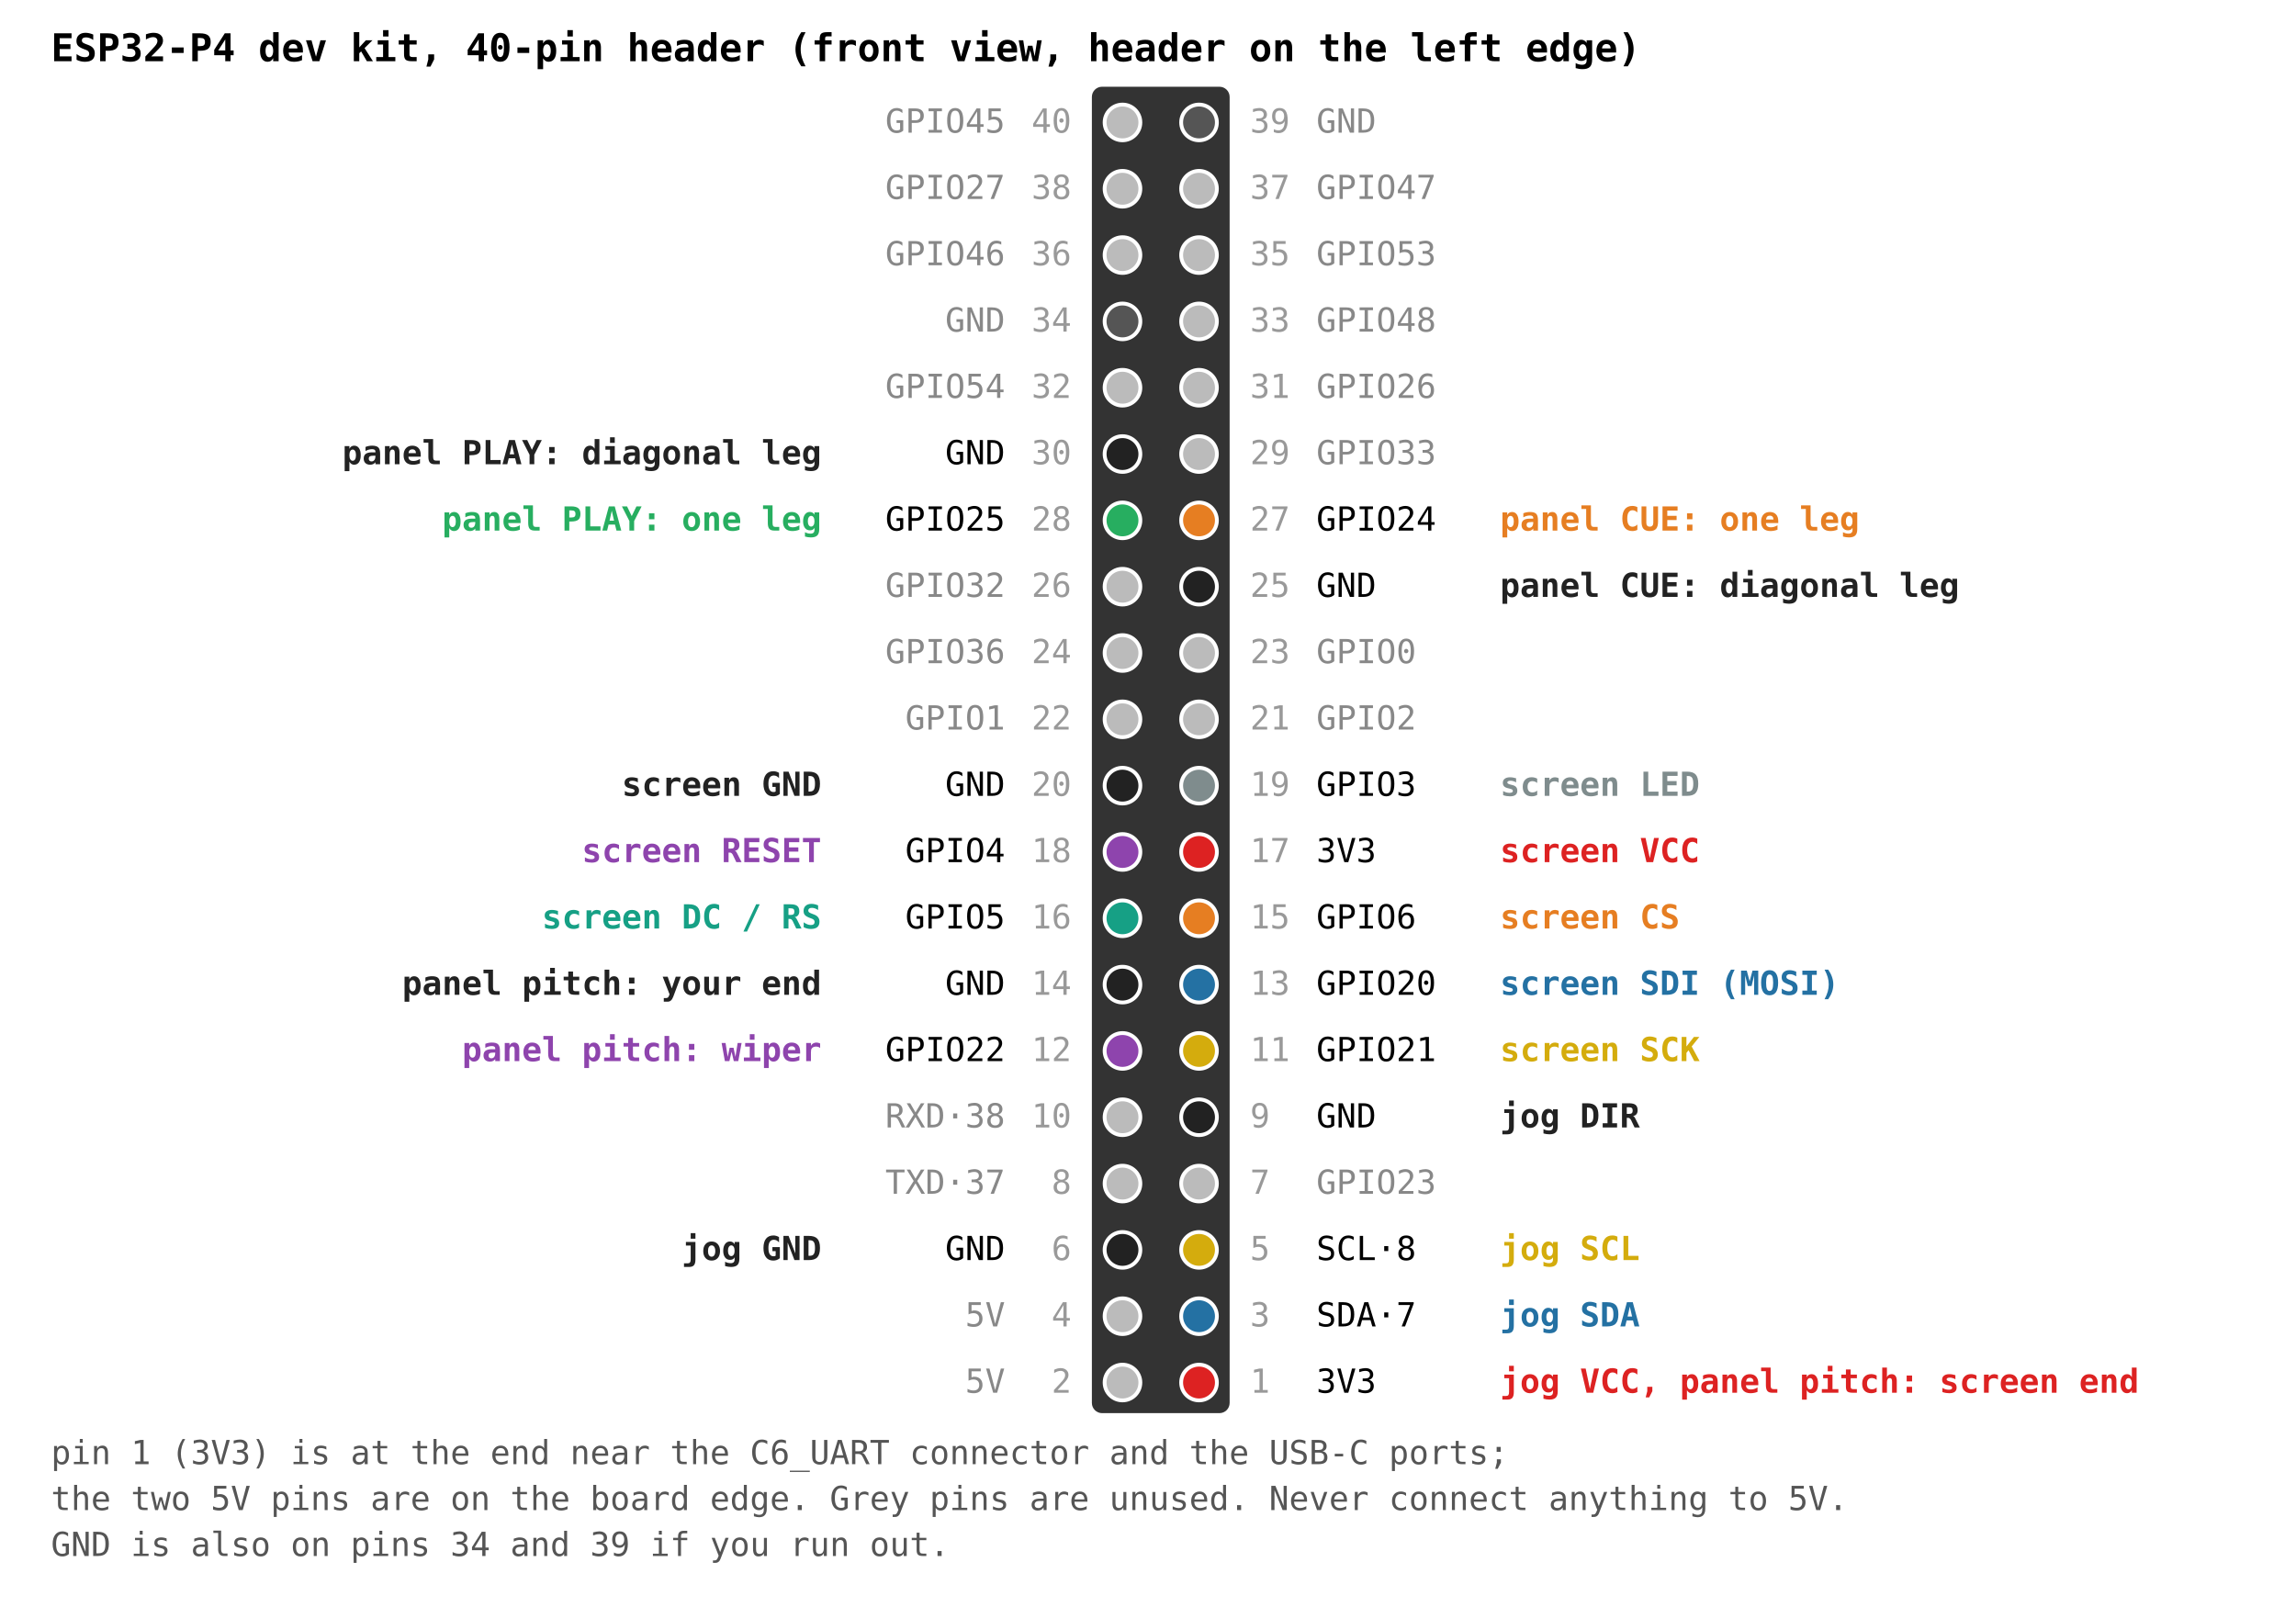
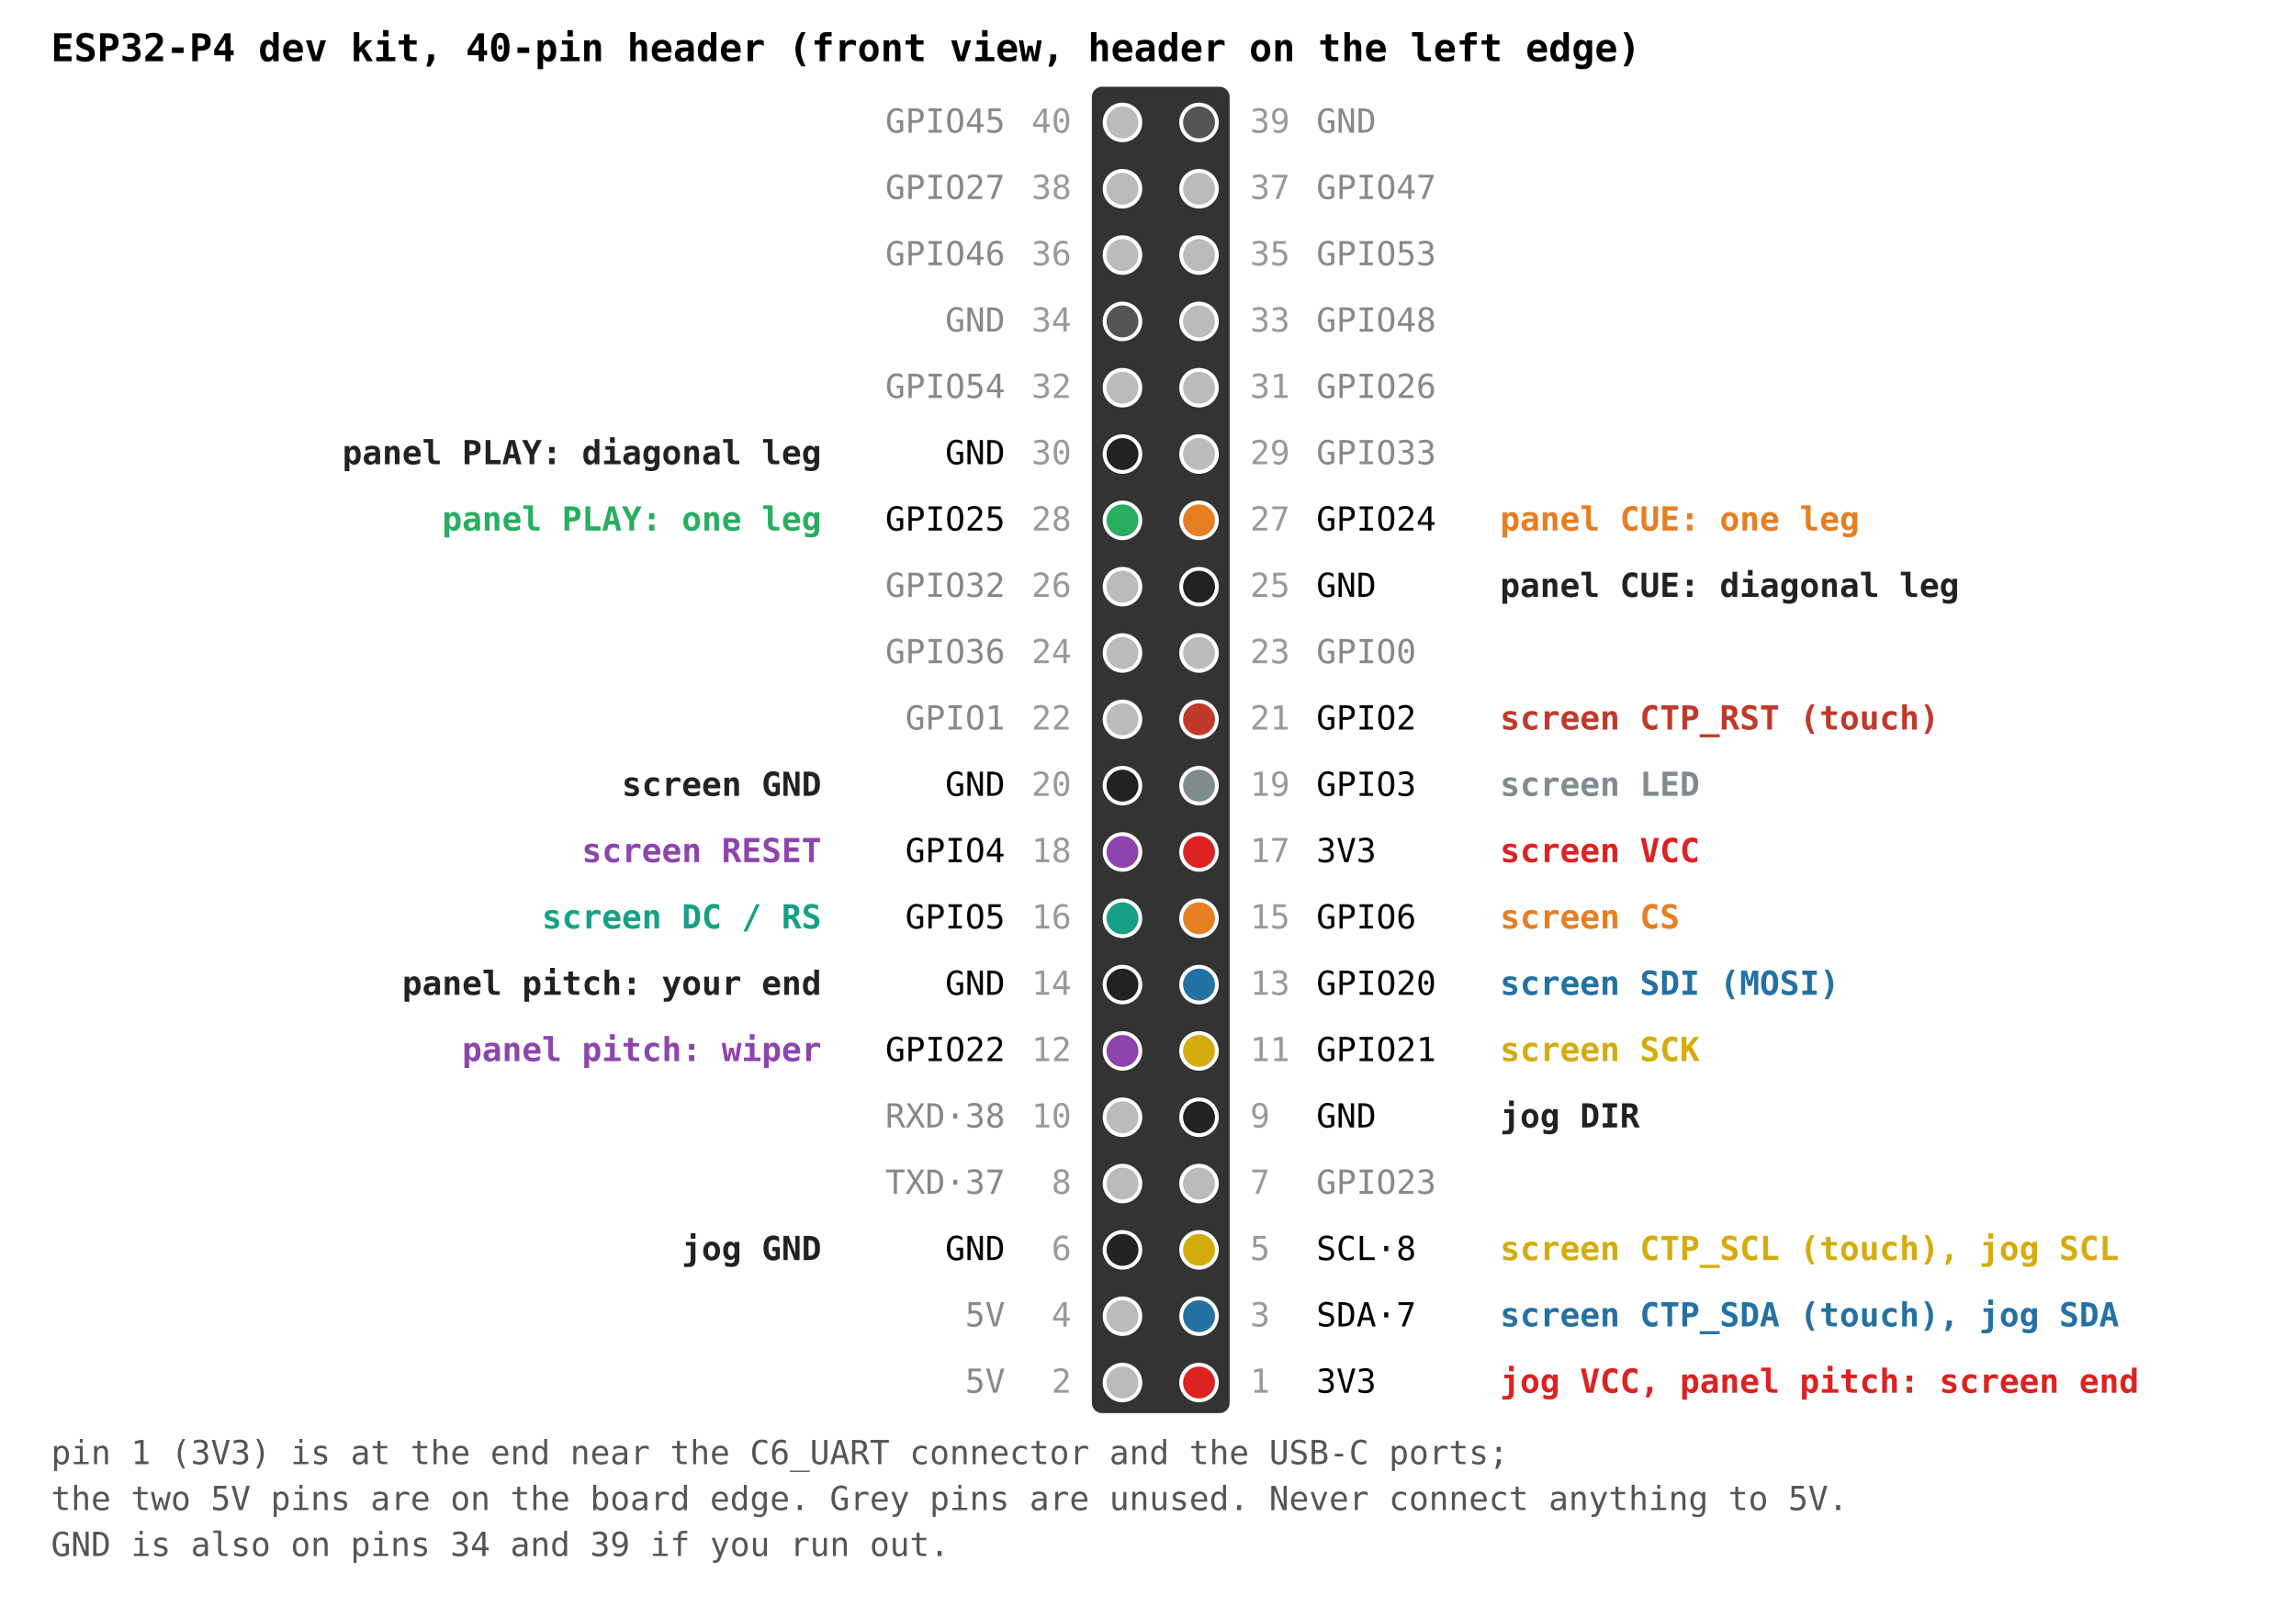
<svg xmlns="http://www.w3.org/2000/svg" viewBox="0 0 900 630" width="900" height="630" font-family="ui-monospace, Menlo, Consolas, monospace" font-size="13">
  <rect width="900" height="630" fill="#fff" />
  <text x="20" y="24" font-size="15" font-weight="bold">ESP32-P4 dev kit, 40-pin header (front view, header on the left edge)</text>
  <rect x="428" y="34" width="54" height="520" rx="4" fill="#333" />
  <circle cx="440" cy="542" r="7" fill="#bbb" stroke="#fff" stroke-width="1.5" />
  <text x="420" y="546" text-anchor="end" fill="#999">2</text>
  <text x="394" y="546" text-anchor="end" fill="#888">5V</text>
  <circle cx="470" cy="542" r="7" fill="#d22" stroke="#fff" stroke-width="1.5" />
  <text x="490" y="546" fill="#999">1</text>
  <text x="516" y="546" fill="#000">3V3</text>
  <text x="588" y="546" font-weight="bold" fill="#d22">jog VCC, panel pitch: screen end</text>
  <circle cx="440" cy="516" r="7" fill="#bbb" stroke="#fff" stroke-width="1.5" />
  <text x="420" y="520" text-anchor="end" fill="#999">4</text>
  <text x="394" y="520" text-anchor="end" fill="#888">5V</text>
  <circle cx="470" cy="516" r="7" fill="#2471a3" stroke="#fff" stroke-width="1.5" />
  <text x="490" y="520" fill="#999">3</text>
  <text x="516" y="520" fill="#000">SDA·7</text>
-   <text x="588" y="520" font-weight="bold" fill="#2471a3">jog SDA</text>
+   <text x="588" y="520" font-weight="bold" fill="#2471a3">screen CTP_SDA (touch), jog SDA</text>
  <circle cx="440" cy="490" r="7" fill="#222" stroke="#fff" stroke-width="1.5" />
  <text x="420" y="494" text-anchor="end" fill="#999">6</text>
  <text x="394" y="494" text-anchor="end" fill="#000">GND</text>
  <text x="322" y="494" text-anchor="end" font-weight="bold" fill="#222">jog GND</text>
  <circle cx="470" cy="490" r="7" fill="#d4ac0d" stroke="#fff" stroke-width="1.5" />
  <text x="490" y="494" fill="#999">5</text>
  <text x="516" y="494" fill="#000">SCL·8</text>
-   <text x="588" y="494" font-weight="bold" fill="#d4ac0d">jog SCL</text>
+   <text x="588" y="494" font-weight="bold" fill="#d4ac0d">screen CTP_SCL (touch), jog SCL</text>
  <circle cx="440" cy="464" r="7" fill="#bbb" stroke="#fff" stroke-width="1.5" />
  <text x="420" y="468" text-anchor="end" fill="#999">8</text>
  <text x="394" y="468" text-anchor="end" fill="#888">TXD·37</text>
  <circle cx="470" cy="464" r="7" fill="#bbb" stroke="#fff" stroke-width="1.5" />
  <text x="490" y="468" fill="#999">7</text>
  <text x="516" y="468" fill="#888">GPIO23</text>
  <circle cx="440" cy="438" r="7" fill="#bbb" stroke="#fff" stroke-width="1.5" />
  <text x="420" y="442" text-anchor="end" fill="#999">10</text>
  <text x="394" y="442" text-anchor="end" fill="#888">RXD·38</text>
  <circle cx="470" cy="438" r="7" fill="#222" stroke="#fff" stroke-width="1.5" />
  <text x="490" y="442" fill="#999">9</text>
  <text x="516" y="442" fill="#000">GND</text>
  <text x="588" y="442" font-weight="bold" fill="#222">jog DIR</text>
  <circle cx="440" cy="412" r="7" fill="#8e44ad" stroke="#fff" stroke-width="1.5" />
  <text x="420" y="416" text-anchor="end" fill="#999">12</text>
  <text x="394" y="416" text-anchor="end" fill="#000">GPIO22</text>
  <text x="322" y="416" text-anchor="end" font-weight="bold" fill="#8e44ad">panel pitch: wiper</text>
  <circle cx="470" cy="412" r="7" fill="#d4ac0d" stroke="#fff" stroke-width="1.5" />
  <text x="490" y="416" fill="#999">11</text>
  <text x="516" y="416" fill="#000">GPIO21</text>
  <text x="588" y="416" font-weight="bold" fill="#d4ac0d">screen SCK</text>
  <circle cx="440" cy="386" r="7" fill="#222" stroke="#fff" stroke-width="1.5" />
  <text x="420" y="390" text-anchor="end" fill="#999">14</text>
  <text x="394" y="390" text-anchor="end" fill="#000">GND</text>
  <text x="322" y="390" text-anchor="end" font-weight="bold" fill="#222">panel pitch: your end</text>
  <circle cx="470" cy="386" r="7" fill="#2471a3" stroke="#fff" stroke-width="1.5" />
  <text x="490" y="390" fill="#999">13</text>
  <text x="516" y="390" fill="#000">GPIO20</text>
  <text x="588" y="390" font-weight="bold" fill="#2471a3">screen SDI (MOSI)</text>
  <circle cx="440" cy="360" r="7" fill="#16a085" stroke="#fff" stroke-width="1.5" />
  <text x="420" y="364" text-anchor="end" fill="#999">16</text>
  <text x="394" y="364" text-anchor="end" fill="#000">GPIO5</text>
  <text x="322" y="364" text-anchor="end" font-weight="bold" fill="#16a085">screen DC / RS</text>
  <circle cx="470" cy="360" r="7" fill="#e67e22" stroke="#fff" stroke-width="1.5" />
  <text x="490" y="364" fill="#999">15</text>
  <text x="516" y="364" fill="#000">GPIO6</text>
  <text x="588" y="364" font-weight="bold" fill="#e67e22">screen CS</text>
  <circle cx="440" cy="334" r="7" fill="#8e44ad" stroke="#fff" stroke-width="1.5" />
  <text x="420" y="338" text-anchor="end" fill="#999">18</text>
  <text x="394" y="338" text-anchor="end" fill="#000">GPIO4</text>
  <text x="322" y="338" text-anchor="end" font-weight="bold" fill="#8e44ad">screen RESET</text>
  <circle cx="470" cy="334" r="7" fill="#d22" stroke="#fff" stroke-width="1.5" />
  <text x="490" y="338" fill="#999">17</text>
  <text x="516" y="338" fill="#000">3V3</text>
  <text x="588" y="338" font-weight="bold" fill="#d22">screen VCC</text>
  <circle cx="440" cy="308" r="7" fill="#222" stroke="#fff" stroke-width="1.5" />
  <text x="420" y="312" text-anchor="end" fill="#999">20</text>
  <text x="394" y="312" text-anchor="end" fill="#000">GND</text>
  <text x="322" y="312" text-anchor="end" font-weight="bold" fill="#222">screen GND</text>
  <circle cx="470" cy="308" r="7" fill="#7f8c8d" stroke="#fff" stroke-width="1.5" />
  <text x="490" y="312" fill="#999">19</text>
  <text x="516" y="312" fill="#000">GPIO3</text>
  <text x="588" y="312" font-weight="bold" fill="#7f8c8d">screen LED</text>
  <circle cx="440" cy="282" r="7" fill="#bbb" stroke="#fff" stroke-width="1.5" />
  <text x="420" y="286" text-anchor="end" fill="#999">22</text>
  <text x="394" y="286" text-anchor="end" fill="#888">GPIO1</text>
-   <circle cx="470" cy="282" r="7" fill="#bbb" stroke="#fff" stroke-width="1.5" />
+   <circle cx="470" cy="282" r="7" fill="#c0392b" stroke="#fff" stroke-width="1.5" />
  <text x="490" y="286" fill="#999">21</text>
-   <text x="516" y="286" fill="#888">GPIO2</text>
+   <text x="516" y="286" fill="#000">GPIO2</text>
+   <text x="588" y="286" font-weight="bold" fill="#c0392b">screen CTP_RST (touch)</text>
  <circle cx="440" cy="256" r="7" fill="#bbb" stroke="#fff" stroke-width="1.5" />
  <text x="420" y="260" text-anchor="end" fill="#999">24</text>
  <text x="394" y="260" text-anchor="end" fill="#888">GPIO36</text>
  <circle cx="470" cy="256" r="7" fill="#bbb" stroke="#fff" stroke-width="1.5" />
  <text x="490" y="260" fill="#999">23</text>
  <text x="516" y="260" fill="#888">GPIO0</text>
  <circle cx="440" cy="230" r="7" fill="#bbb" stroke="#fff" stroke-width="1.5" />
  <text x="420" y="234" text-anchor="end" fill="#999">26</text>
  <text x="394" y="234" text-anchor="end" fill="#888">GPIO32</text>
  <circle cx="470" cy="230" r="7" fill="#222" stroke="#fff" stroke-width="1.5" />
  <text x="490" y="234" fill="#999">25</text>
  <text x="516" y="234" fill="#000">GND</text>
  <text x="588" y="234" font-weight="bold" fill="#222">panel CUE: diagonal leg</text>
  <circle cx="440" cy="204" r="7" fill="#27ae60" stroke="#fff" stroke-width="1.5" />
  <text x="420" y="208" text-anchor="end" fill="#999">28</text>
  <text x="394" y="208" text-anchor="end" fill="#000">GPIO25</text>
  <text x="322" y="208" text-anchor="end" font-weight="bold" fill="#27ae60">panel PLAY: one leg</text>
  <circle cx="470" cy="204" r="7" fill="#e67e22" stroke="#fff" stroke-width="1.5" />
  <text x="490" y="208" fill="#999">27</text>
  <text x="516" y="208" fill="#000">GPIO24</text>
  <text x="588" y="208" font-weight="bold" fill="#e67e22">panel CUE: one leg</text>
  <circle cx="440" cy="178" r="7" fill="#222" stroke="#fff" stroke-width="1.5" />
  <text x="420" y="182" text-anchor="end" fill="#999">30</text>
  <text x="394" y="182" text-anchor="end" fill="#000">GND</text>
  <text x="322" y="182" text-anchor="end" font-weight="bold" fill="#222">panel PLAY: diagonal leg</text>
  <circle cx="470" cy="178" r="7" fill="#bbb" stroke="#fff" stroke-width="1.5" />
  <text x="490" y="182" fill="#999">29</text>
  <text x="516" y="182" fill="#888">GPIO33</text>
  <circle cx="440" cy="152" r="7" fill="#bbb" stroke="#fff" stroke-width="1.5" />
  <text x="420" y="156" text-anchor="end" fill="#999">32</text>
  <text x="394" y="156" text-anchor="end" fill="#888">GPIO54</text>
  <circle cx="470" cy="152" r="7" fill="#bbb" stroke="#fff" stroke-width="1.5" />
  <text x="490" y="156" fill="#999">31</text>
  <text x="516" y="156" fill="#888">GPIO26</text>
  <circle cx="440" cy="126" r="7" fill="#555" stroke="#fff" stroke-width="1.5" />
  <text x="420" y="130" text-anchor="end" fill="#999">34</text>
  <text x="394" y="130" text-anchor="end" fill="#888">GND</text>
  <circle cx="470" cy="126" r="7" fill="#bbb" stroke="#fff" stroke-width="1.5" />
  <text x="490" y="130" fill="#999">33</text>
  <text x="516" y="130" fill="#888">GPIO48</text>
  <circle cx="440" cy="100" r="7" fill="#bbb" stroke="#fff" stroke-width="1.5" />
  <text x="420" y="104" text-anchor="end" fill="#999">36</text>
  <text x="394" y="104" text-anchor="end" fill="#888">GPIO46</text>
  <circle cx="470" cy="100" r="7" fill="#bbb" stroke="#fff" stroke-width="1.5" />
  <text x="490" y="104" fill="#999">35</text>
  <text x="516" y="104" fill="#888">GPIO53</text>
  <circle cx="440" cy="74" r="7" fill="#bbb" stroke="#fff" stroke-width="1.5" />
  <text x="420" y="78" text-anchor="end" fill="#999">38</text>
  <text x="394" y="78" text-anchor="end" fill="#888">GPIO27</text>
  <circle cx="470" cy="74" r="7" fill="#bbb" stroke="#fff" stroke-width="1.5" />
  <text x="490" y="78" fill="#999">37</text>
  <text x="516" y="78" fill="#888">GPIO47</text>
  <circle cx="440" cy="48" r="7" fill="#bbb" stroke="#fff" stroke-width="1.5" />
  <text x="420" y="52" text-anchor="end" fill="#999">40</text>
  <text x="394" y="52" text-anchor="end" fill="#888">GPIO45</text>
  <circle cx="470" cy="48" r="7" fill="#555" stroke="#fff" stroke-width="1.5" />
  <text x="490" y="52" fill="#999">39</text>
  <text x="516" y="52" fill="#888">GND</text>
  <text x="20" y="574" fill="#555">pin 1 (3V3) is at the end near the C6_UART connector and the USB-C ports;</text>
  <text x="20" y="592" fill="#555">the two 5V pins are on the board edge. Grey pins are unused. Never connect anything to 5V.</text>
  <text x="20" y="610" fill="#555">GND is also on pins 34 and 39 if you run out.</text>
</svg>
